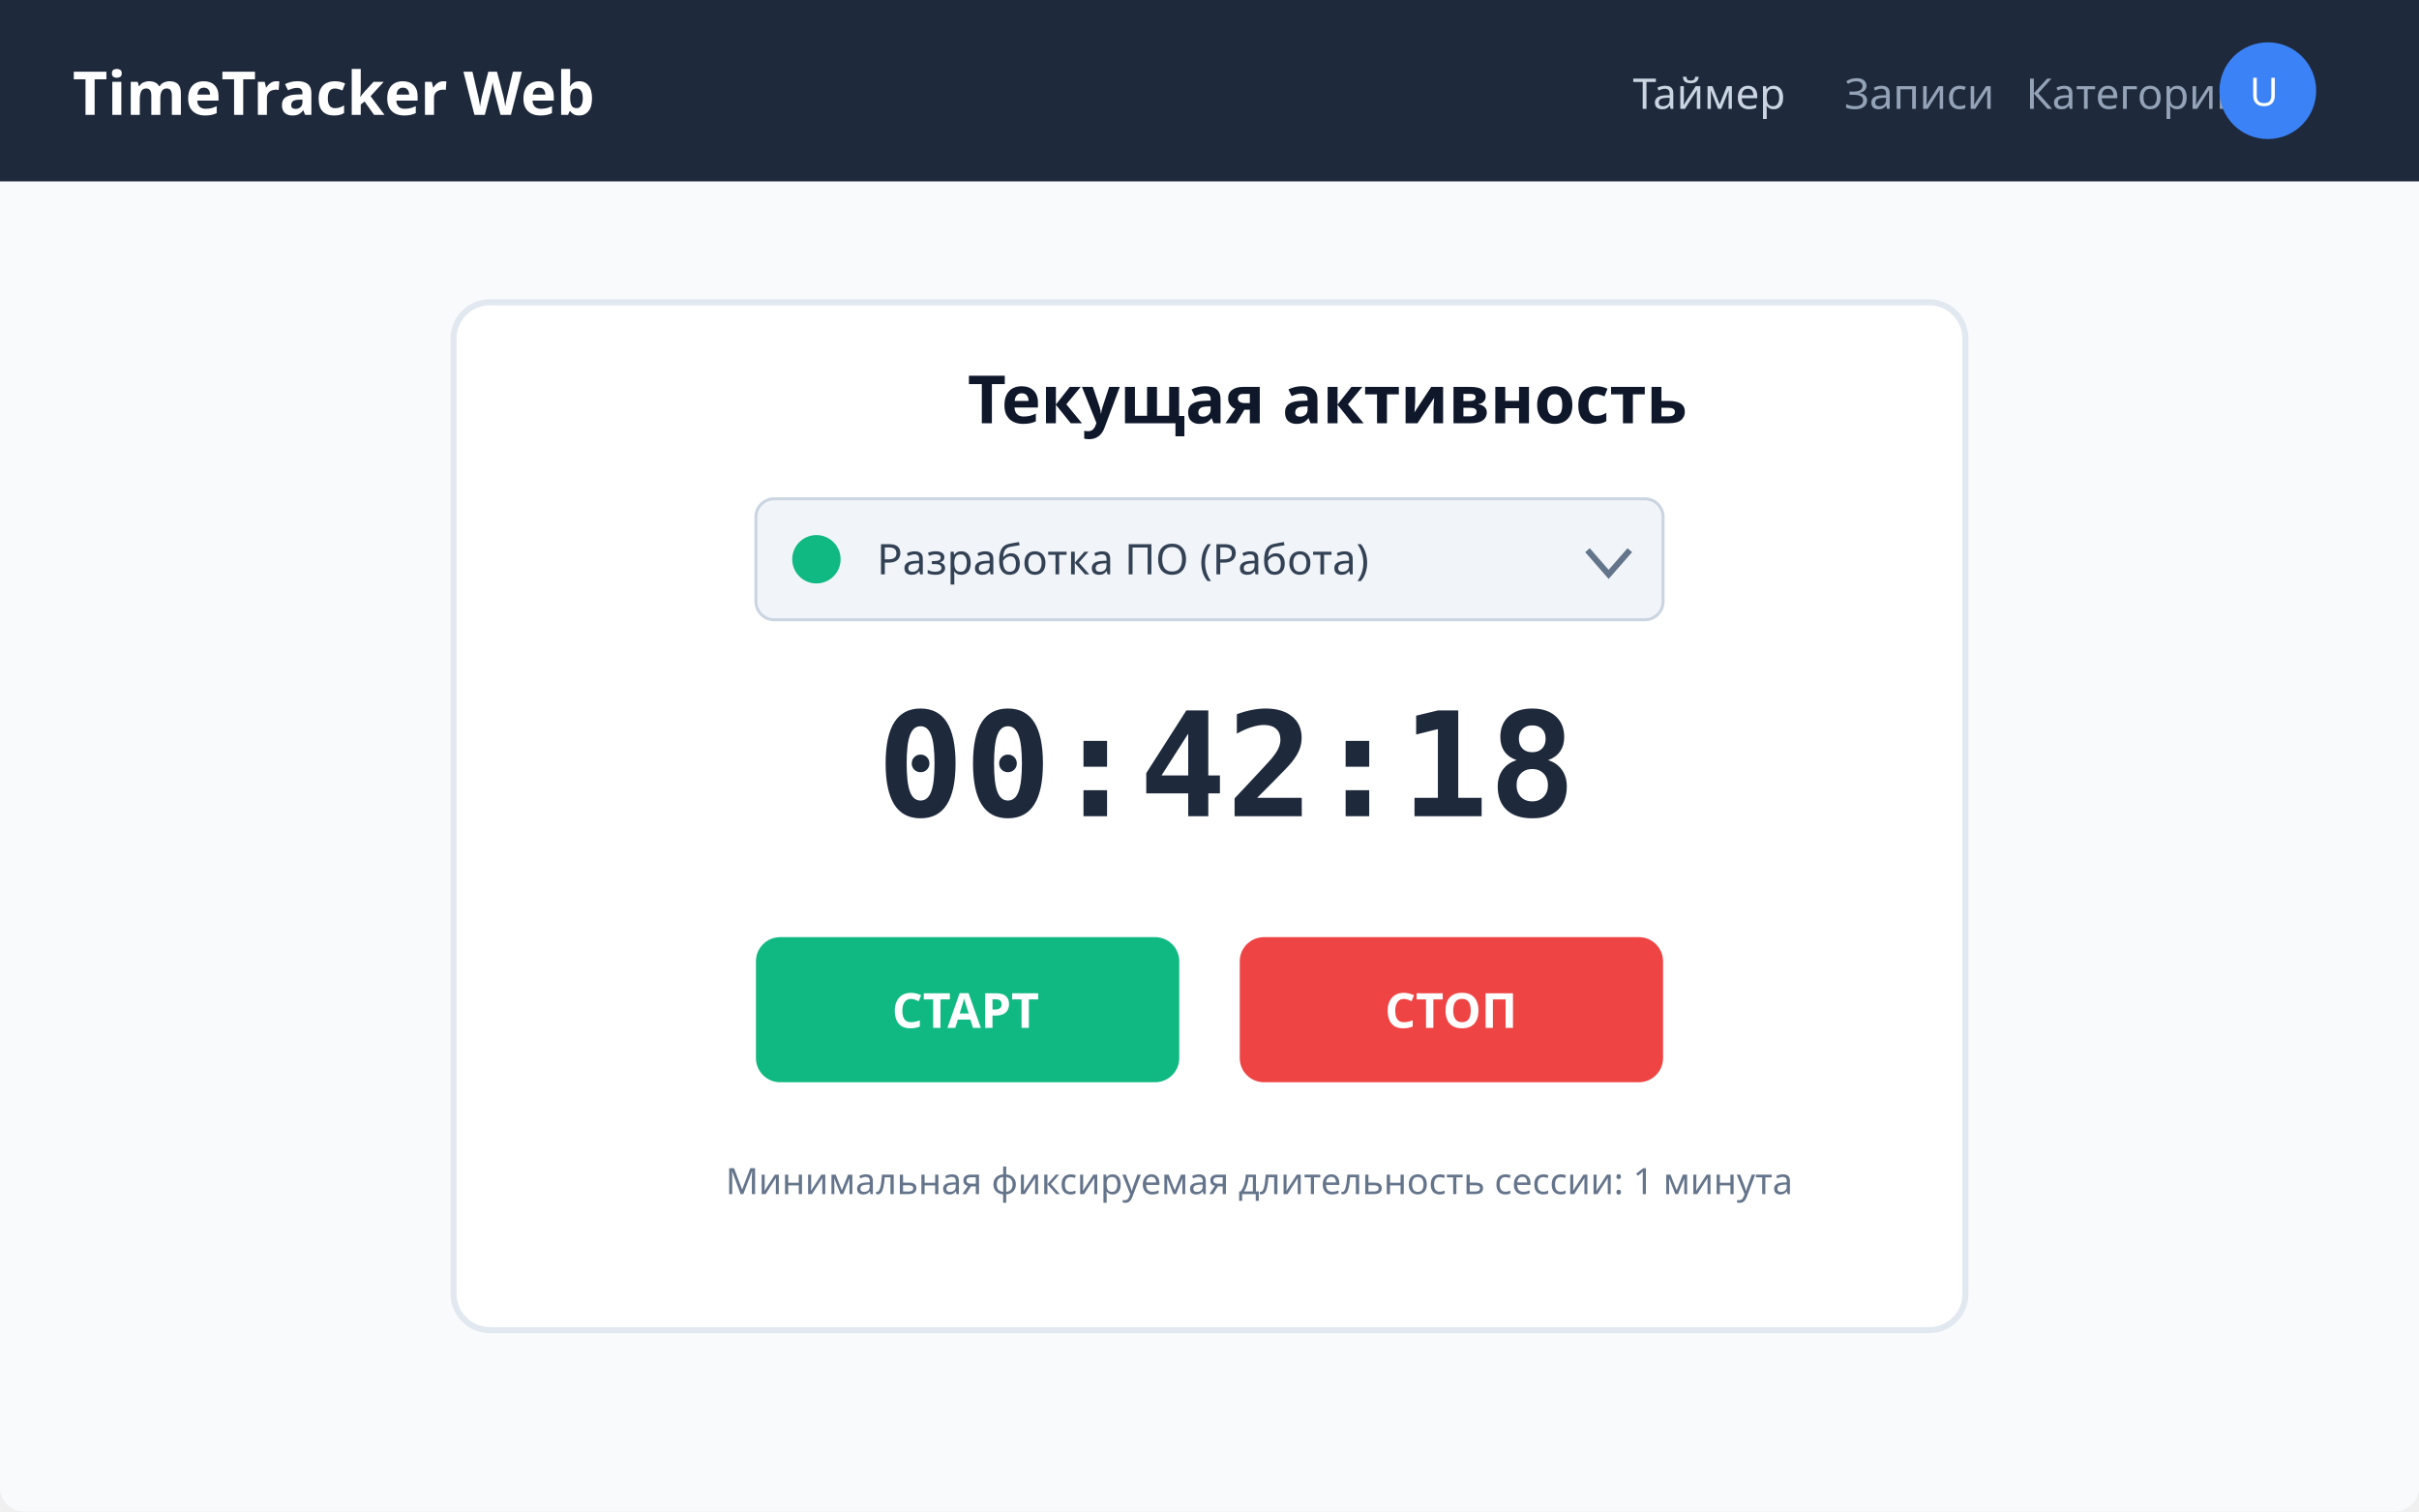
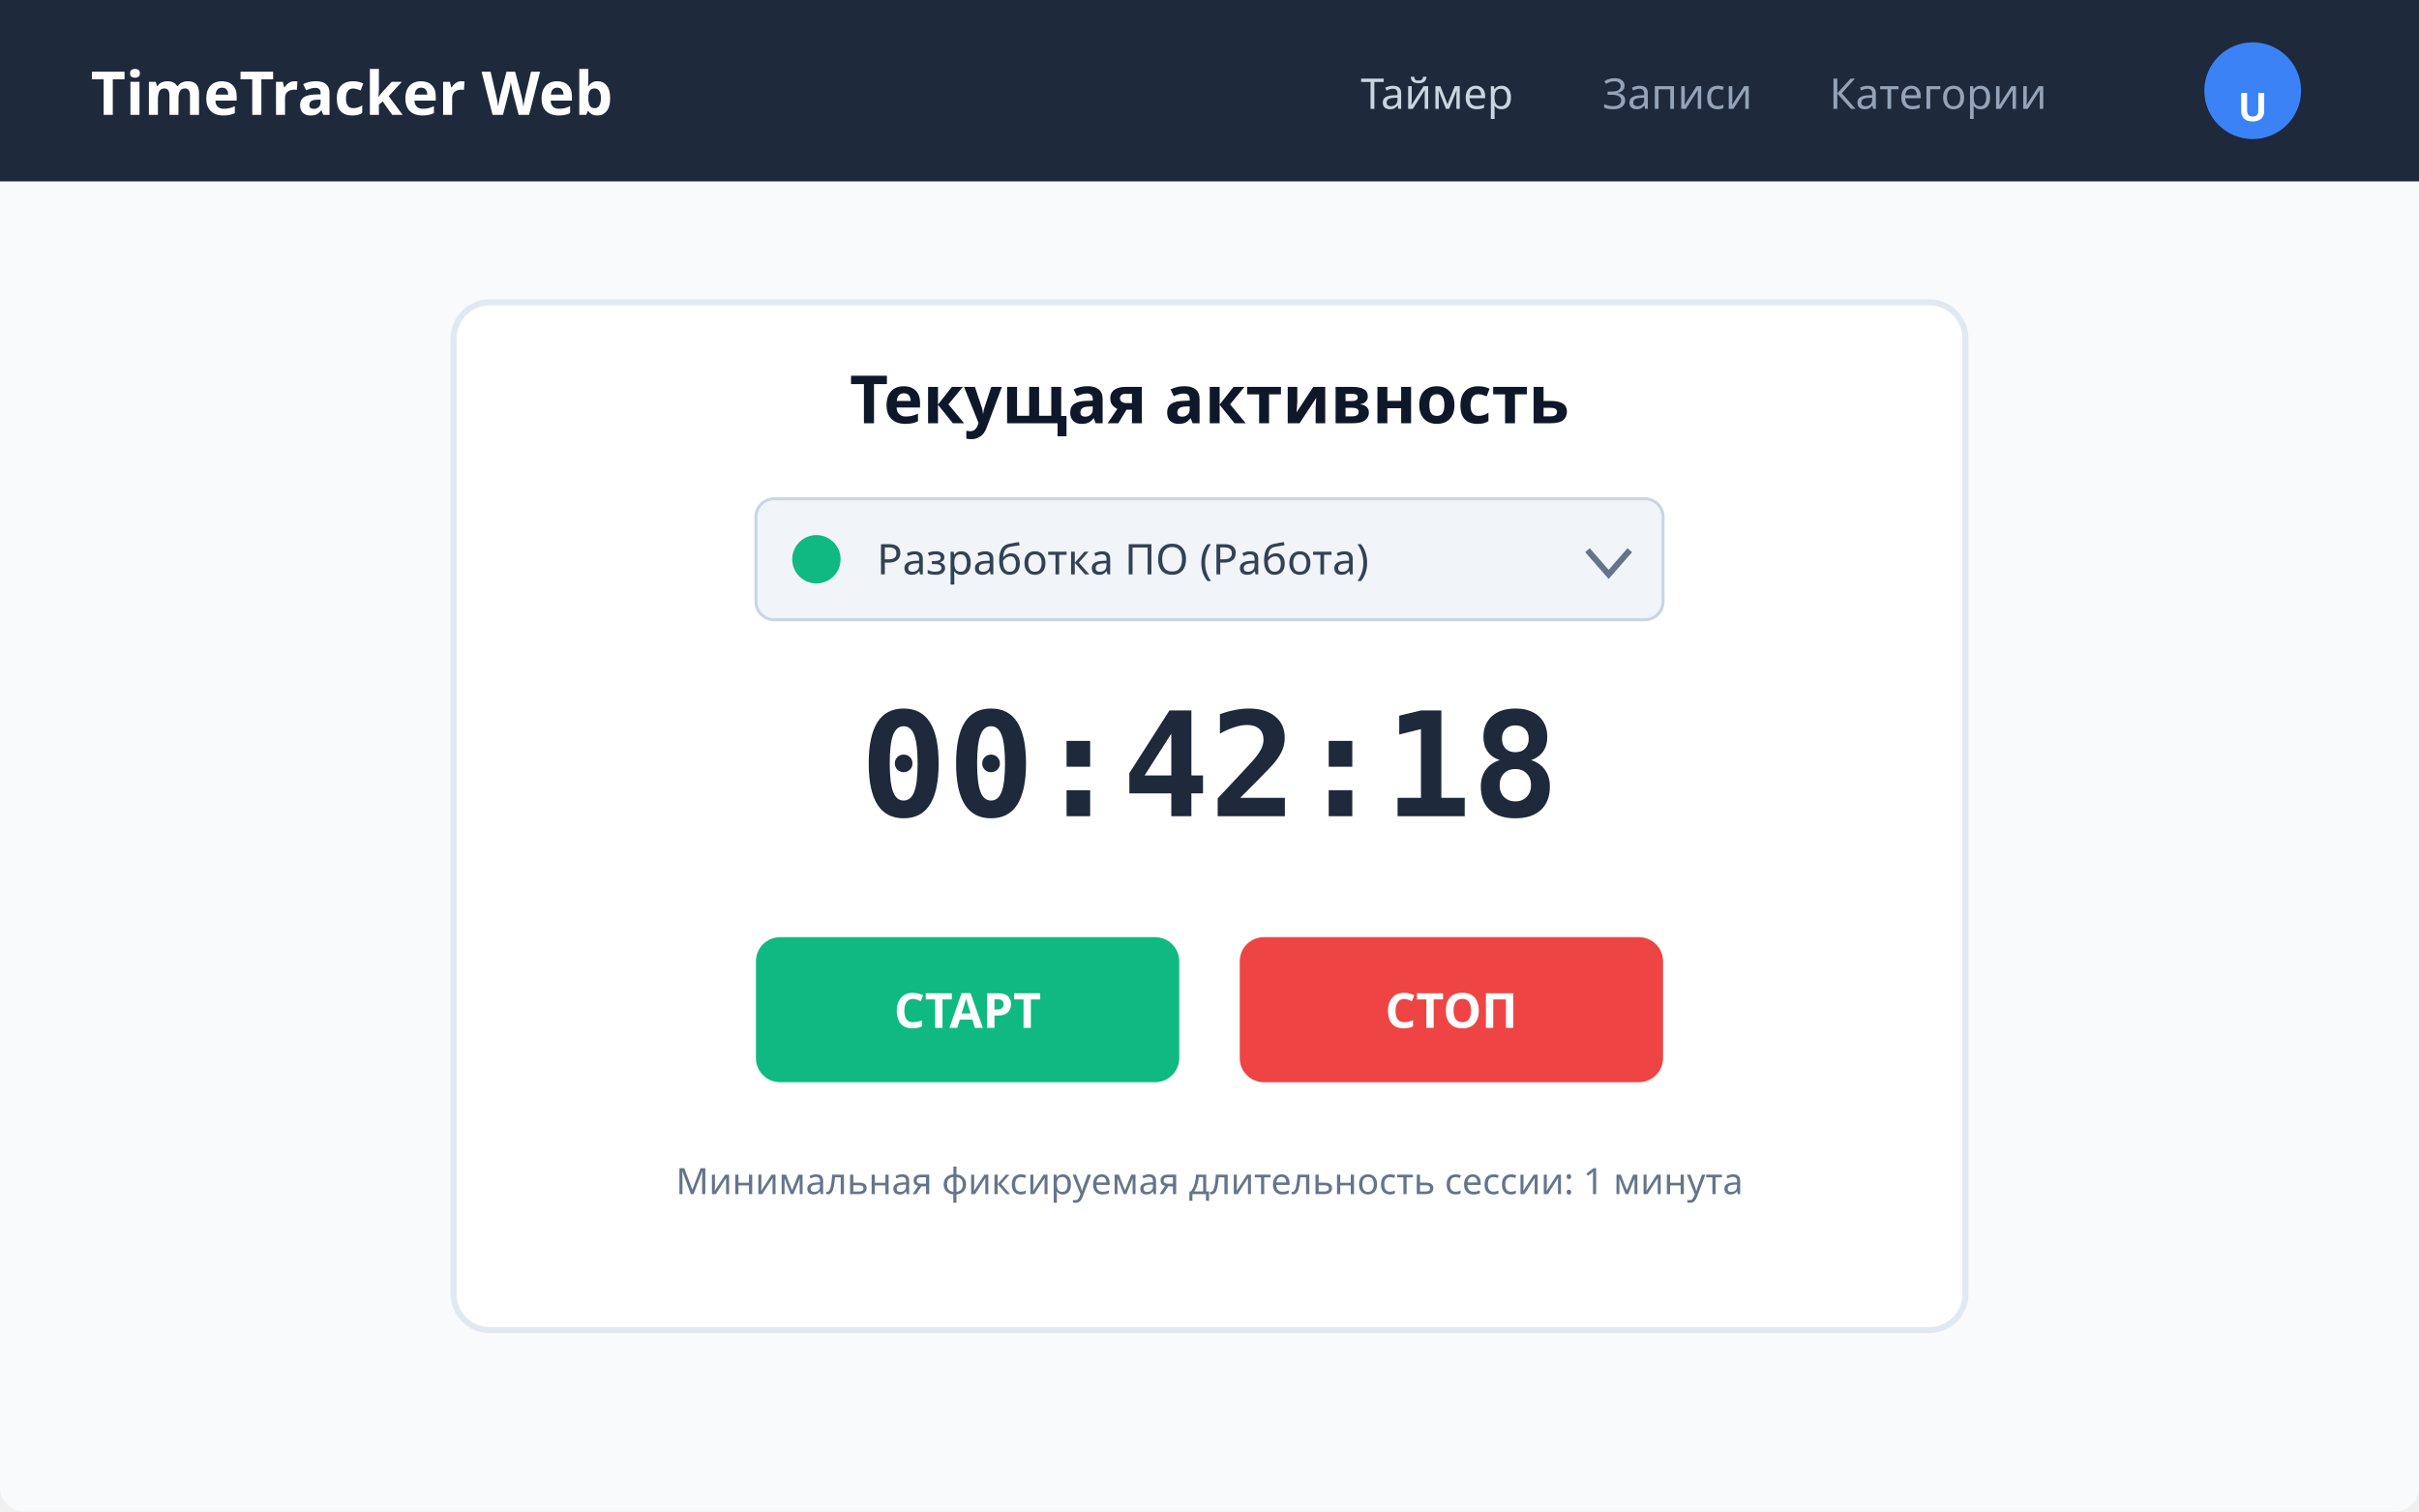
<svg xmlns="http://www.w3.org/2000/svg" viewBox="0 0 800 500" width="800" height="500">
  <rect width="800" height="500" fill="#f8fafc" rx="8" />
  <rect width="800" height="60" fill="#1e293b" />
-   <text x="24" y="38" fill="#ffffff" font-family="sans-serif" font-size="20" font-weight="bold">TimeTracker Web</text>
-   <text x="540" y="36" fill="#cbd5e1" font-family="sans-serif" font-size="14">Таймер</text>
-   <text x="610" y="36" fill="#94a3b8" font-family="sans-serif" font-size="14">Записи</text>
-   <text x="670" y="36" fill="#94a3b8" font-family="sans-serif" font-size="14">Категории</text>
-   <circle cx="750" cy="30" r="16" fill="#3b82f6" />
-   <text x="744" y="35" fill="#ffffff" font-family="sans-serif" font-size="13">U</text>
+   <text x="30" y="38" fill="#ffffff" font-family="sans-serif" font-size="20" font-weight="bold">TimeTracker Web</text>
+   <text x="450" y="36" fill="#cbd5e1" font-family="sans-serif" font-size="14">Таймер</text>
+   <text x="530" y="36" fill="#94a3b8" font-family="sans-serif" font-size="14">Записи</text>
+   <text x="605" y="36" fill="#94a3b8" font-family="sans-serif" font-size="14">Категории</text>
+   <circle cx="745" cy="30" r="16" fill="#3b82f6" />
+   <text x="745" y="35" text-anchor="middle" dominant-baseline="central" fill="#ffffff" font-family="sans-serif" font-size="13" font-weight="bold">U</text>
  <rect x="150" y="100" width="500" height="340" fill="#ffffff" stroke="#e2e8f0" stroke-width="2" rx="12" />
-   <text x="320" y="140" fill="#0f172a" font-family="sans-serif" font-size="22" font-weight="bold">Текущая активность</text>
+   <text x="400" y="140" text-anchor="middle" fill="#0f172a" font-family="sans-serif" font-size="22" font-weight="bold">Текущая активность</text>
  <rect x="250" y="165" width="300" height="40" fill="#f1f5f9" stroke="#cbd5e1" rx="6" />
  <circle cx="270" cy="185" r="8" fill="#10b981" />
  <text x="290" y="190" fill="#334155" font-family="sans-serif" font-size="14">Разработка ПО (Работа)</text>
  <path d="M 525 182 L 532 190 L 539 182" fill="none" stroke="#64748b" stroke-width="2" />
-   <text x="290" y="270" fill="#1e293b" font-family="monospace" font-size="48" font-weight="bold">00:42:18</text>
+   <text x="400" y="270" text-anchor="middle" fill="#1e293b" font-family="monospace" font-size="48" font-weight="bold">00:42:18</text>
  <rect x="250" y="310" width="140" height="48" fill="#10b981" rx="8" />
-   <text x="295" y="340" fill="#ffffff" font-family="sans-serif" font-size="16" font-weight="bold">СТАРТ</text>
+   <text x="320" y="340" text-anchor="middle" fill="#ffffff" font-family="sans-serif" font-size="16" font-weight="bold">СТАРТ</text>
  <rect x="410" y="310" width="140" height="48" fill="#ef4444" rx="8" />
-   <text x="458" y="340" fill="#ffffff" font-family="sans-serif" font-size="16" font-weight="bold">СТОП</text>
-   <text x="240" y="395" fill="#64748b" font-family="sans-serif" font-size="12">Минимальная фиксируемая длительность сессии: 1 минута</text>
+   <text x="480" y="340" text-anchor="middle" fill="#ffffff" font-family="sans-serif" font-size="16" font-weight="bold">СТОП</text>
+   <text x="400" y="395" text-anchor="middle" fill="#64748b" font-family="sans-serif" font-size="12">Минимальная фиксируемая длительность сессии: 1 минута</text>
</svg>
